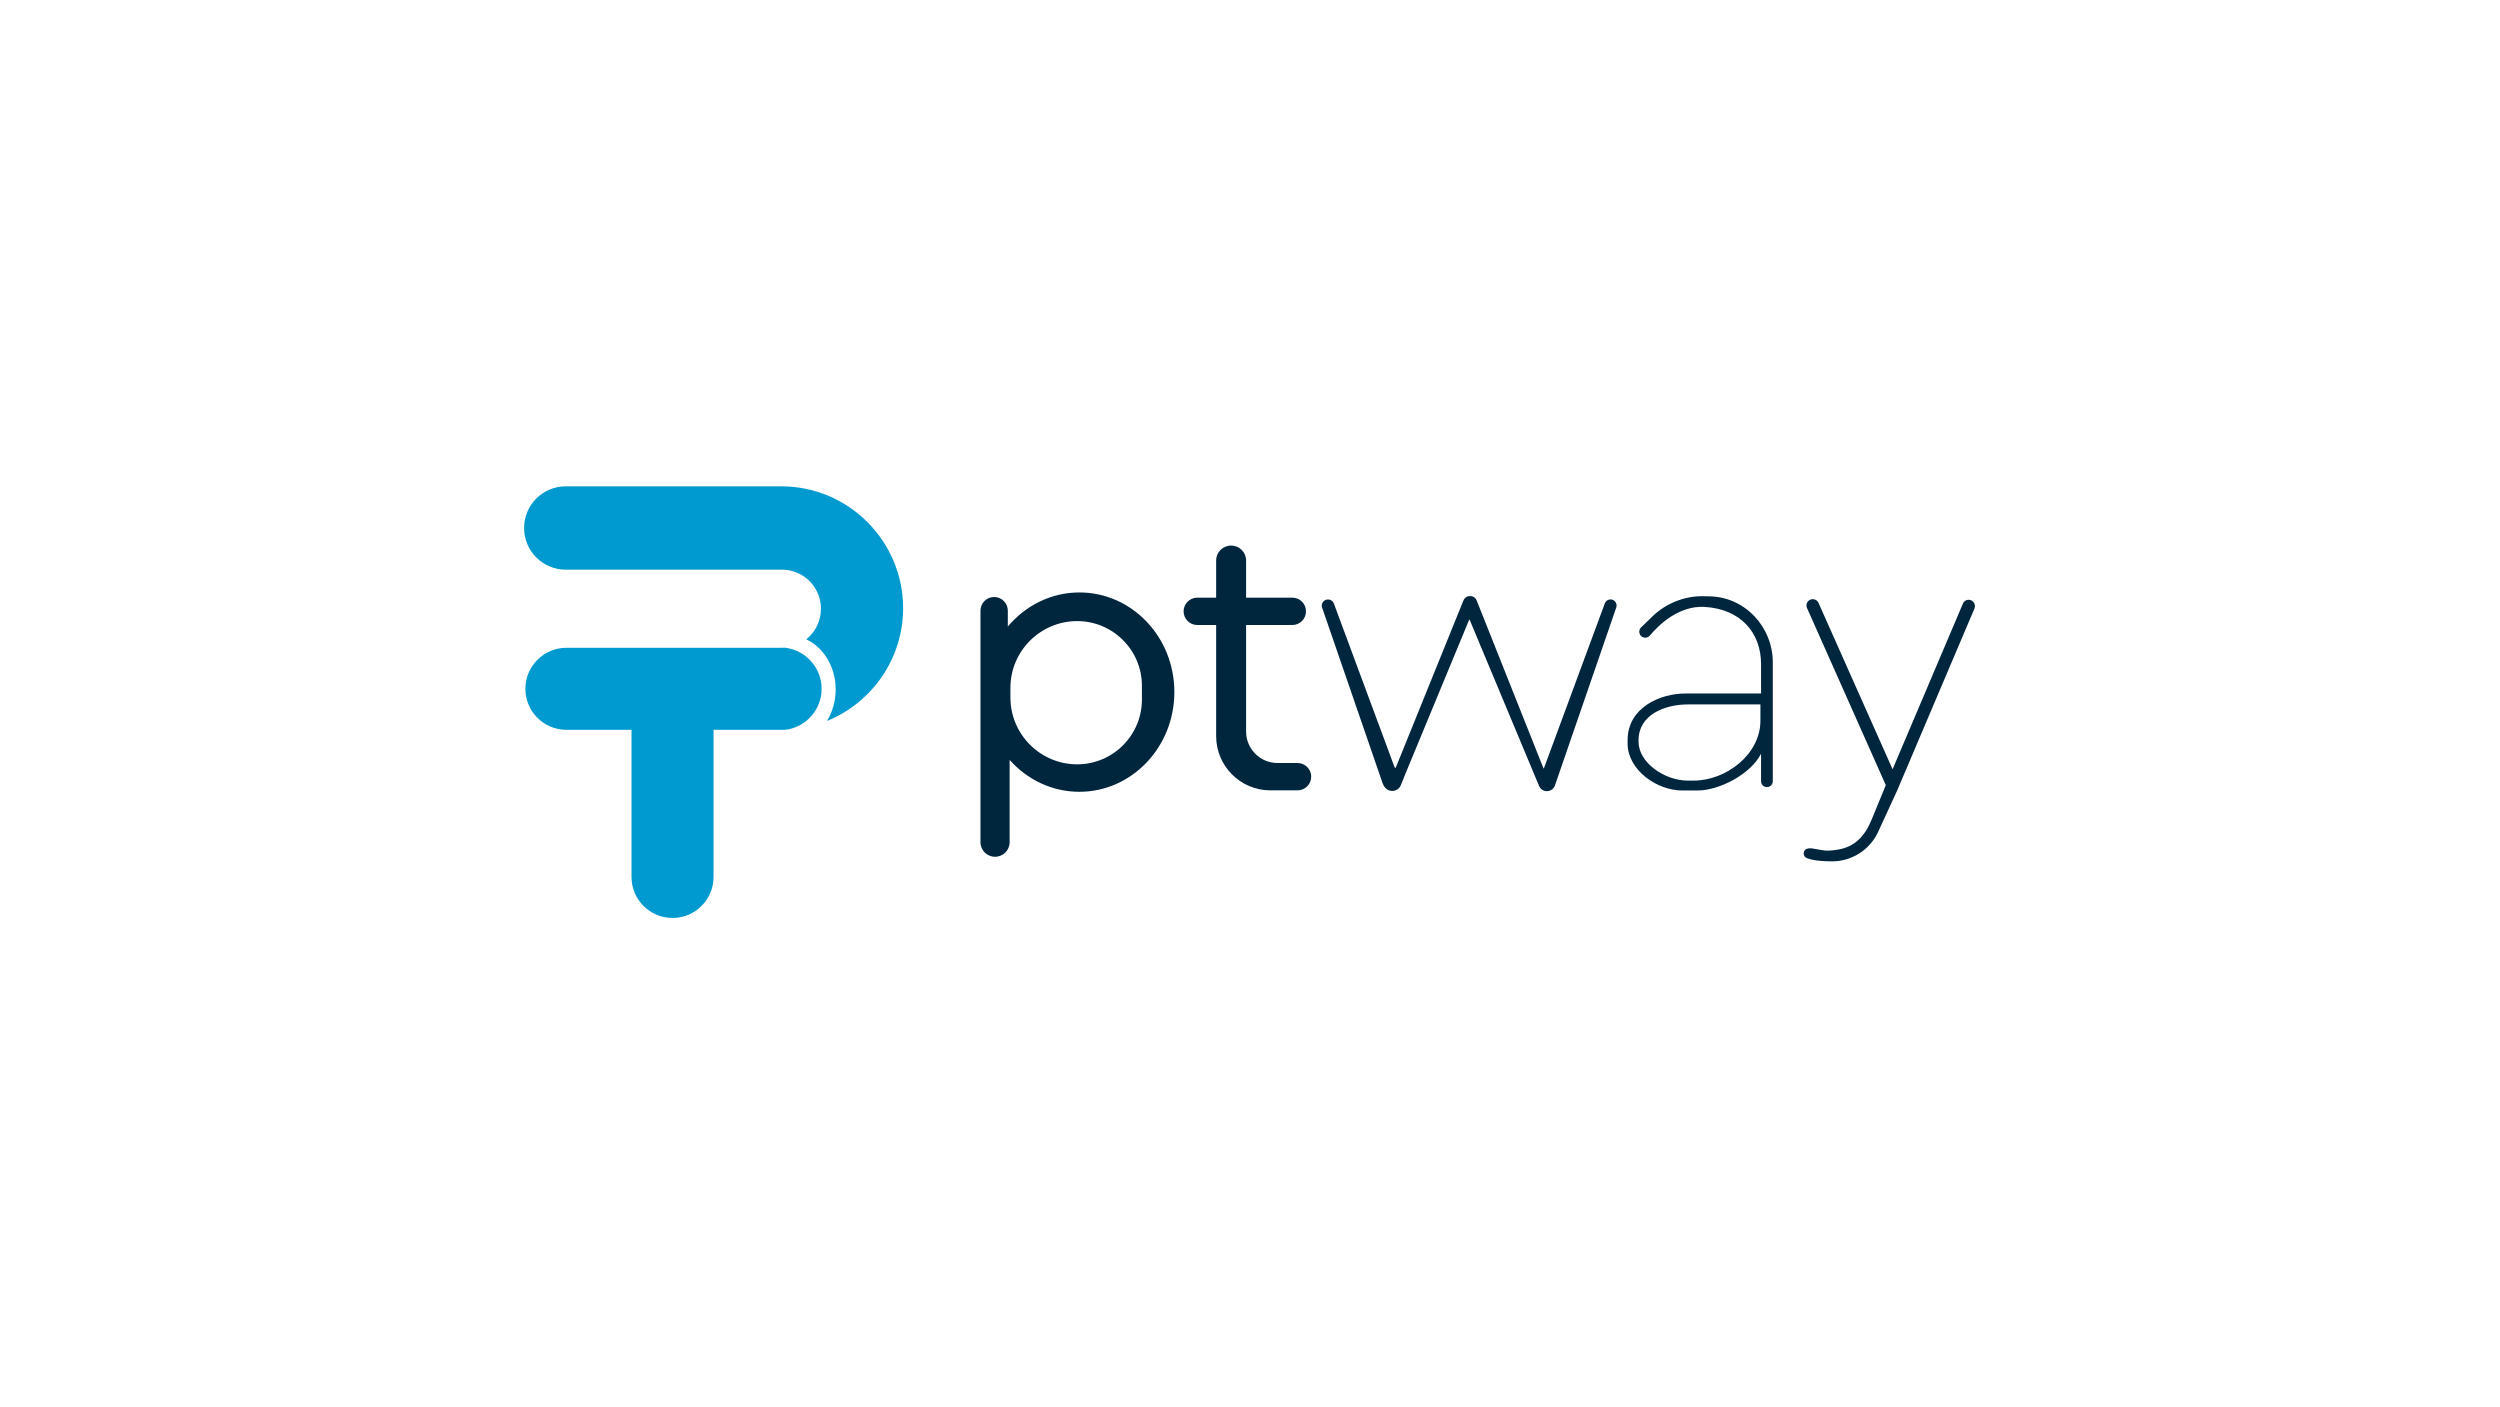
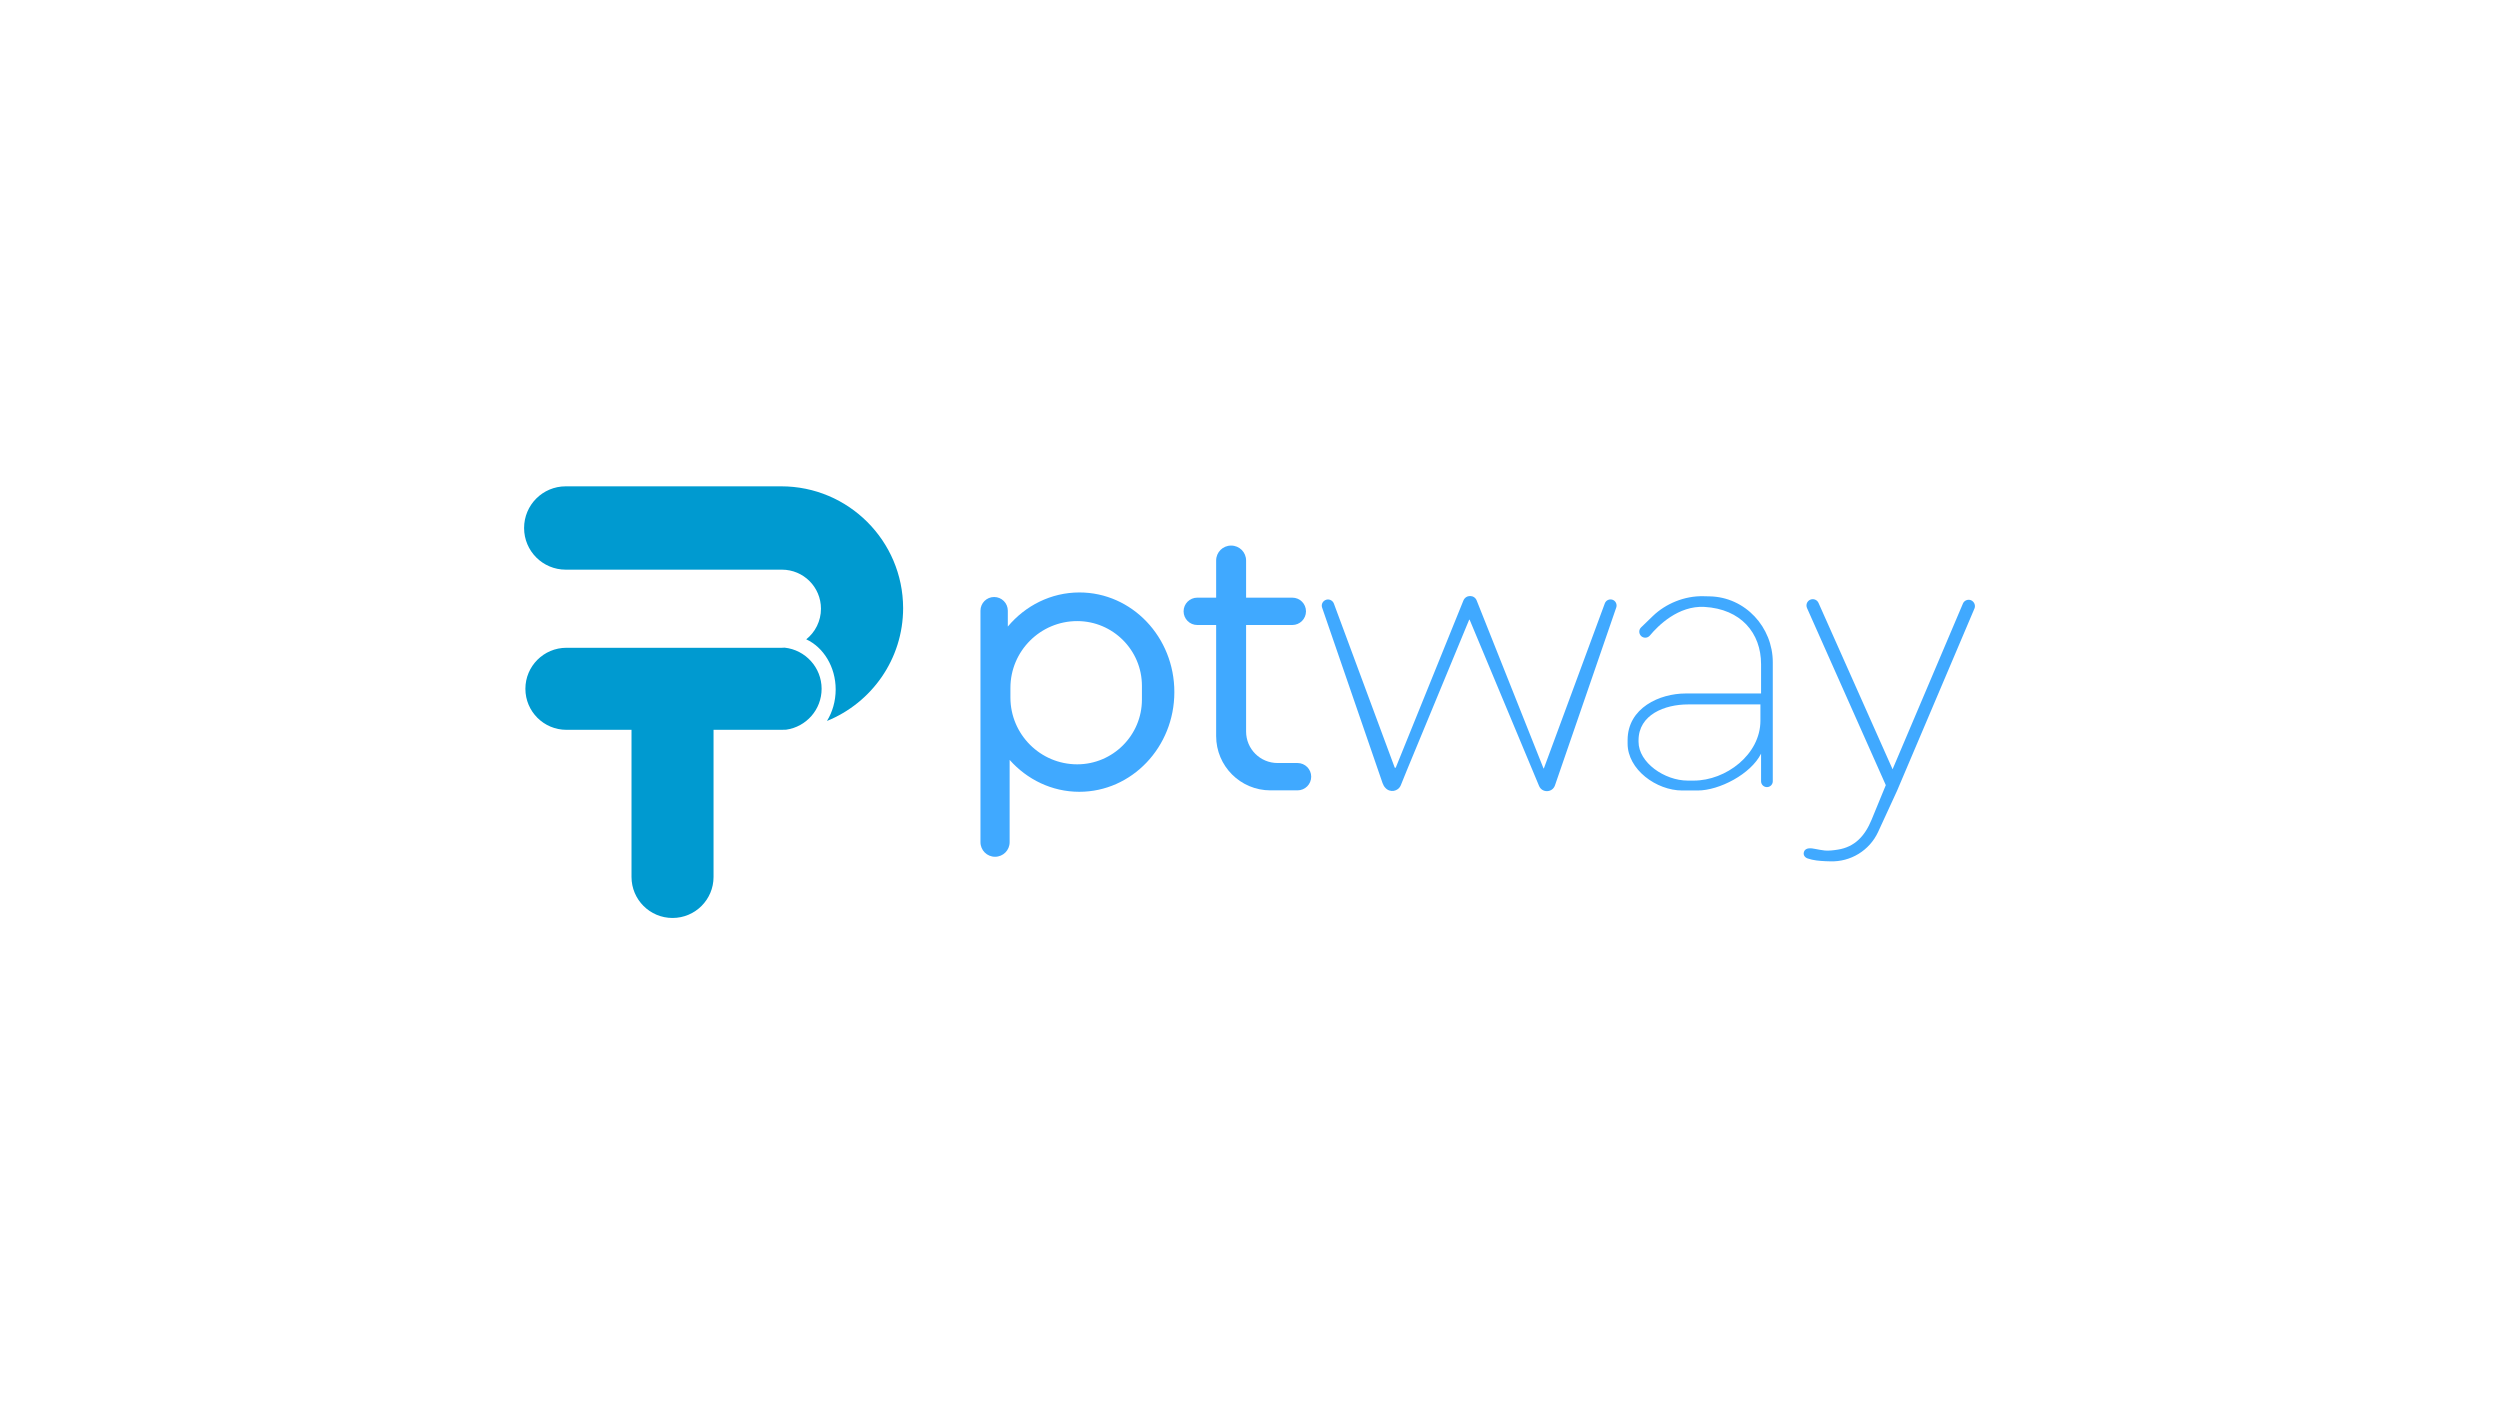
<svg xmlns="http://www.w3.org/2000/svg" version="1.1" id="Layer_1" x="0px" y="0px" viewBox="0 0 1920 1080" style="enable-background:new 0 0 1920 1080;" xml:space="preserve">
  <style type="text/css">
	.st0{fill:#009AD0;}
- 	.st1{fill:#00263E;}
+ 	.st1{fill:#40a9ff;}
</style>
  <g>
    <g>
      <path class="st0" d="M600,373.5H434.5c-17.7,0-32,14.3-32,32v0c0,17.7,14.3,32,32,32h166c16.6,0,30,13.4,30,30v0    c0,9.5-4.4,18-11.3,23.5c13.2,6.1,22.6,21.1,22.6,38.5v0c0,9-2.5,17.4-6.7,24.2c34.3-13.9,58.5-47.5,58.5-86.7v0    C693.5,415.4,651.6,373.5,600,373.5z" />
      <path class="st0" d="M602.6,497.4c-0.7,0-1.4,0.1-2.1,0.1H435c-17.4,0-31.5,14.1-31.5,31.5v0c0,17.4,14.1,31.5,31.5,31.5h50v113    c0,17.4,14.1,31.5,31.5,31.5h0c17.4,0,31.5-14.1,31.5-31.5v-113h52c1.3,0,2.6,0,3.8-0.1C619.2,558.2,631,545,631,529v0    C631,512.6,618.5,499.1,602.6,497.4z" />
    </g>
    <g>
      <path class="st1" d="M829,455c-21.9,0-41.6,10.2-55,26.2V469c0-5.8-4.7-10.5-10.5-10.5S753,463.2,753,469v33.8v34.8v109.2    c0,6.2,5,11.2,11.2,11.2s11.2-5,11.2-11.2v-63.2c13.3,15,32.4,24.5,53.5,24.5c40.3,0,73-34.3,73-76.5C902,489.3,869.3,455,829,455    z M877,537.3c0,27.4-22.3,49.7-49.7,49.7h0c-28.3,0-51.3-23-51.3-51.3v-7.4c0-28.3,23-51.3,51.3-51.3h0    c27.4,0,49.7,22.3,49.7,49.7V537.3z" />
      <path class="st1" d="M996.5,586h-15.3c-13.4,0-24.2-10.8-24.2-24.2V480h35.5c5.8,0,10.5-4.7,10.5-10.5c0-5.8-4.7-10.5-10.5-10.5    H957v-28.5c0-6.4-5.1-11.5-11.5-11.5s-11.5,5.1-11.5,11.5V459h-14.5c-5.8,0-10.5,4.7-10.5,10.5c0,5.8,4.7,10.5,10.5,10.5H934v85.3    c0,23,18.6,41.7,41.7,41.7h20.8c5.8,0,10.5-4.7,10.5-10.5C1007,590.7,1002.3,586,996.5,586z" />
      <path class="st1" d="M1061.8,601.4l-46.4-134.7c-0.8-2.3,0.2-4.7,2.4-5.8l0,0c2.5-1.3,5.6,0,6.6,2.6l46.7,125.9    c0.1,0.4,0.7,0.4,0.9,0l51.9-128.2c1.9-4.6,8.4-4.6,10.2,0l51.3,128.9c0,0.1,0.2,0.1,0.3,0l46.8-126.7c0.9-2.4,3.5-3.6,5.9-2.8    l0,0c2.4,0.8,3.7,3.5,2.9,5.9l-47.1,136.7c-2,5.7-9.9,5.9-12.2,0.4L1128.7,476c-0.1-0.2-0.3-0.2-0.4,0l-47.8,115.5l-4.7,11.6    c-2,4.8-8.3,5.9-11.8,2v0C1063,604.1,1062.3,602.8,1061.8,601.4z" />
      <path class="st1" d="M1312.9,458l-4.5-0.1c-14.8-0.4-29.2,5.8-38.9,15.1l-9.1,8.8c-1.9,1.8-1.9,4.7-0.1,6.6c1.9,1.9,5,1.8,6.8-0.3    c6.3-7.6,21.8-23.1,41.9-22c28,1.6,43.5,20,43.5,44v3.5v3.2v15.8h-58c-19.8,0-44.5,11-44.5,35.8v2.7c0,19.9,22.1,36,42,36h11.8    c16.6,0,40.9-12.6,48.7-28.3V600c0,2.5,2,4.5,4.5,4.5s4.5-2,4.5-4.5v-83.3v-3.2v-4.9C1361.5,481.8,1340.5,458.5,1312.9,458z     M1352,553.5c0,26-26.5,46-51.2,46h-4.6c-17.9,0-37.8-13.9-37.8-29.8v-1.1c0-19.8,20.2-27.6,38-27.6h55.6V553.5z" />
      <path class="st1" d="M1513.8,461c-2.4-1-5.3,0.1-6.3,2.6l-54,127.2l-56.9-127.8c-1.1-2.4-3.9-3.5-6.4-2.4    c-2.4,1.1-3.5,3.9-2.4,6.4l60.5,136l-0.3,0.7l-10.6,25.8c-5.2,12.7-13.1,21-25.9,23c-2.9,0.5-7.1,1-10,0.7    c-2.4-0.2-4.9-0.8-7.3-1.2c-3-0.6-7.7-1.4-8.8,2.4c-0.7,2.3,0.8,4.2,2.9,4.9c4.3,1.5,9.2,1.9,13.8,2.1c1.1,0,2.3,0.1,3.4,0.1    c15.7,0.6,30.3-8.3,36.9-22.6l14.5-31.5l59.5-140.1C1517.4,464.9,1516.2,462.1,1513.8,461z" />
    </g>
  </g>
</svg>
